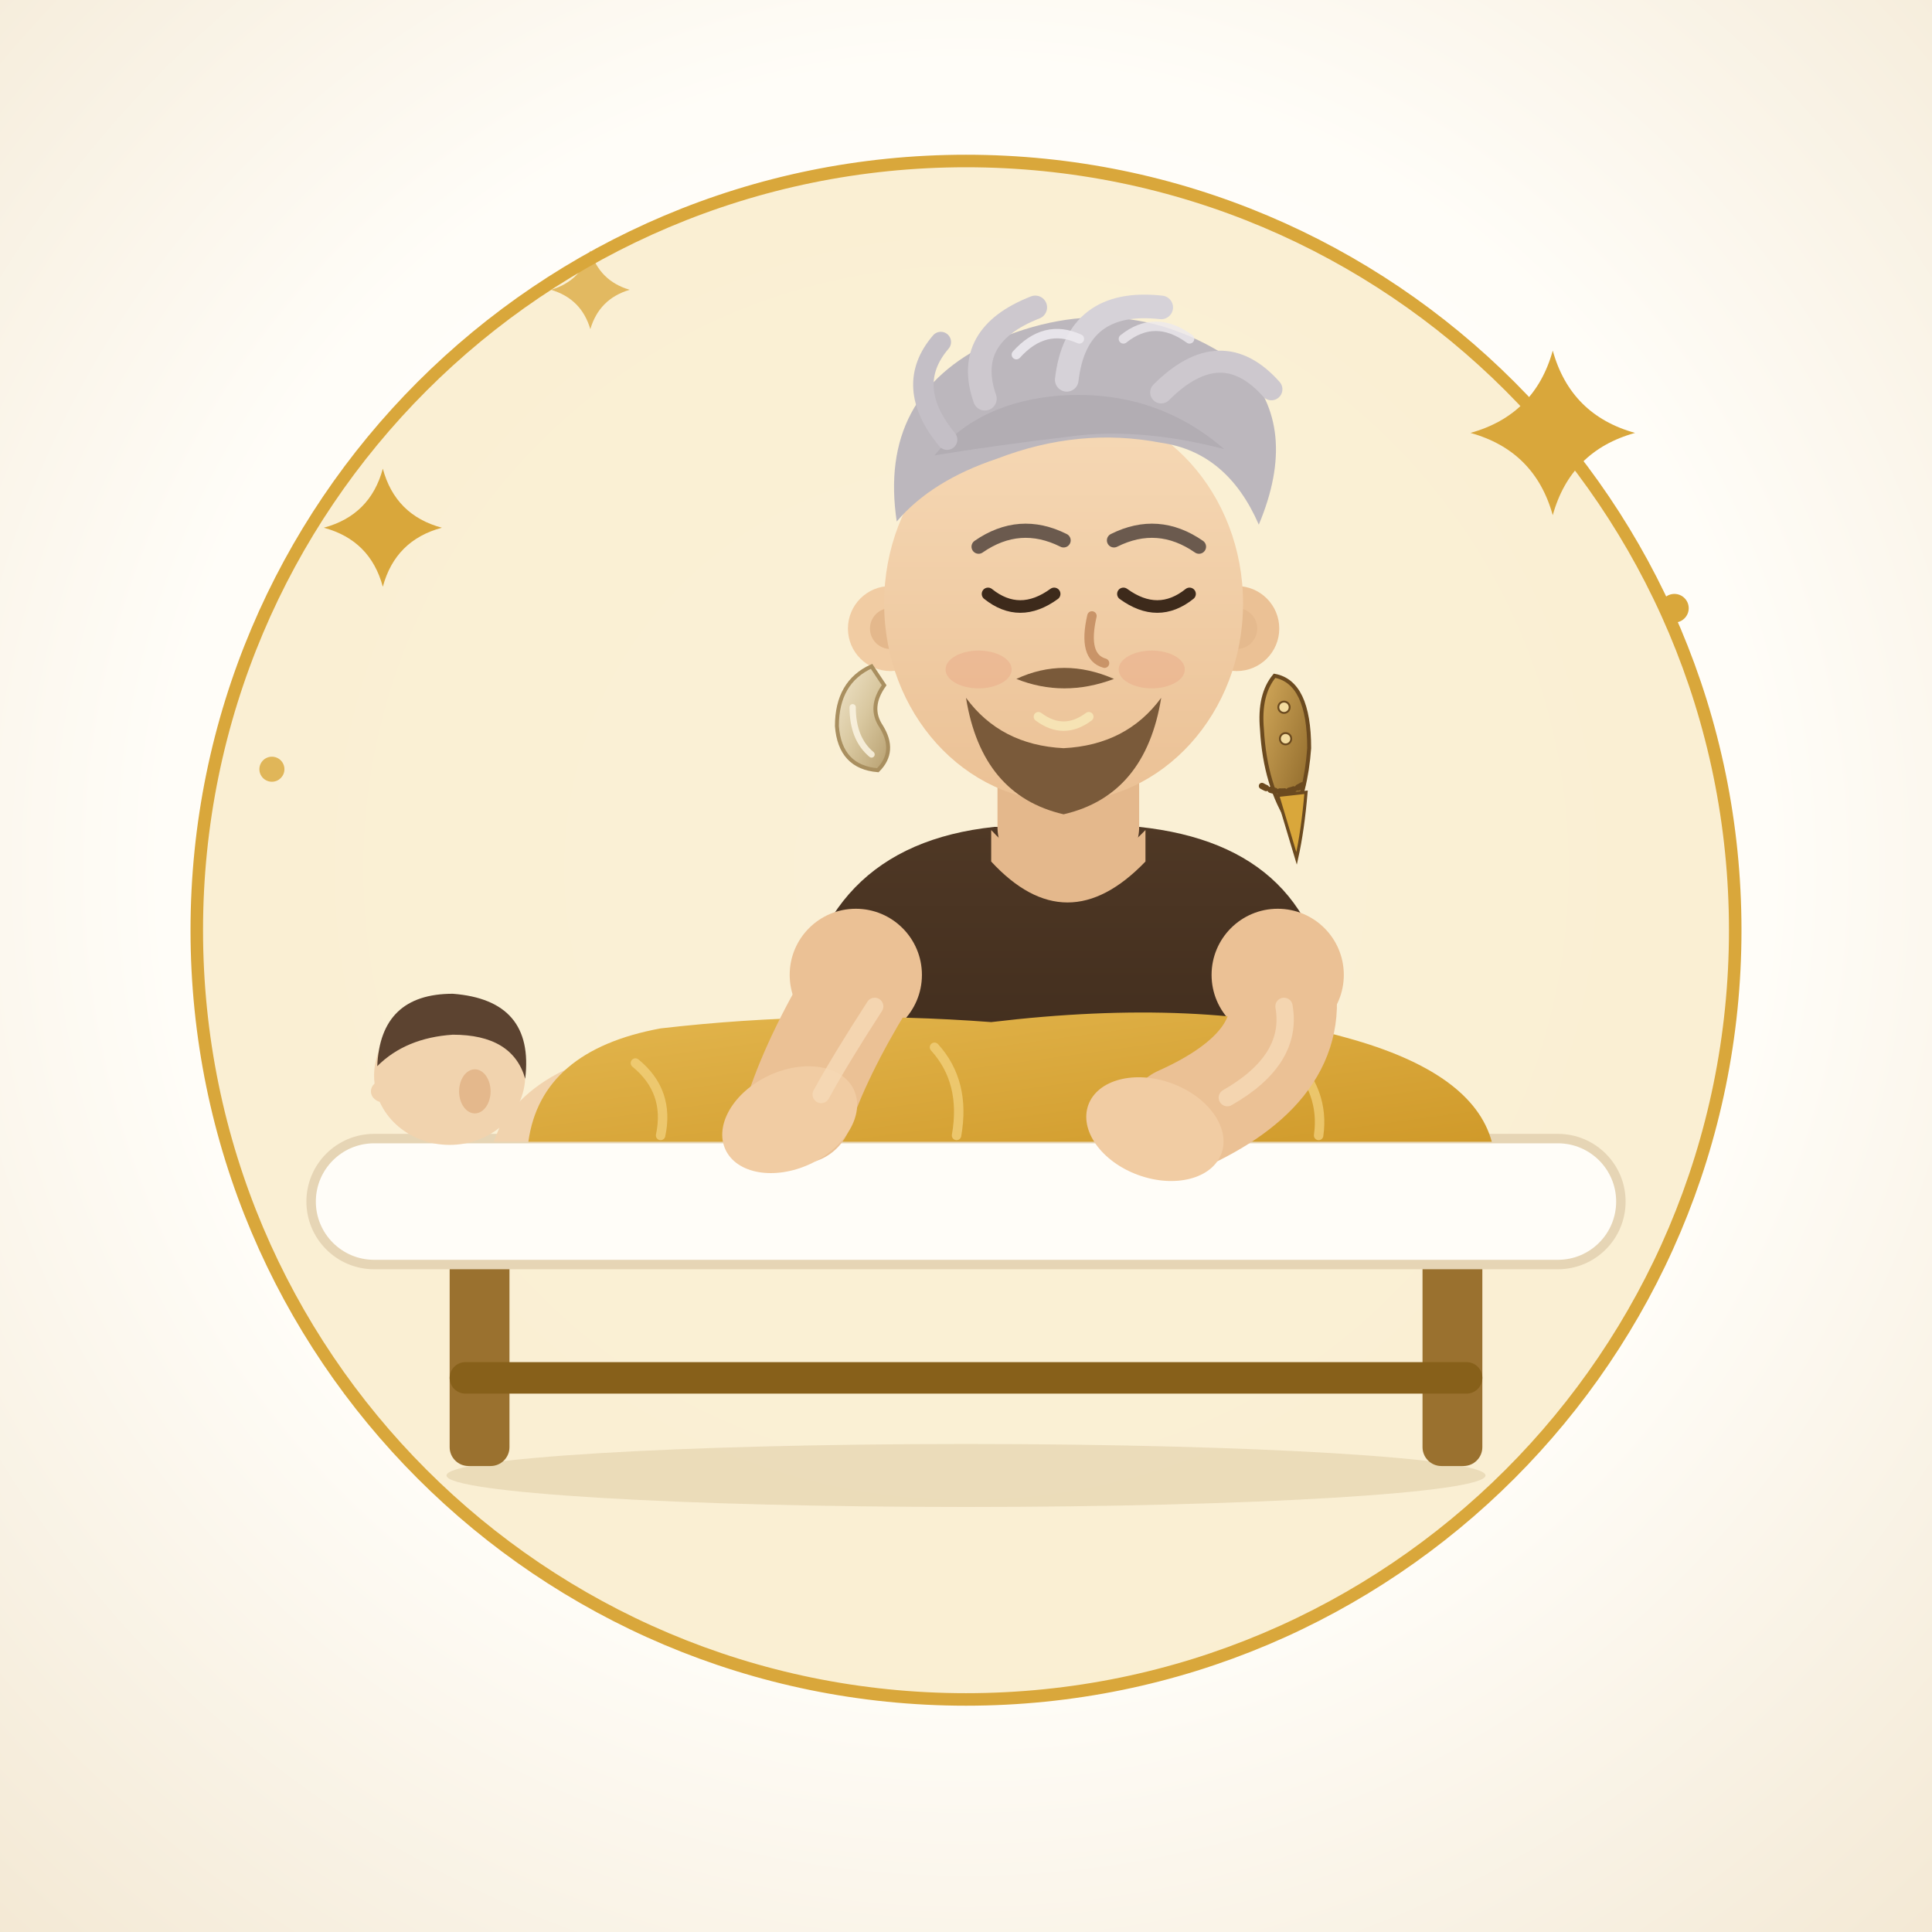
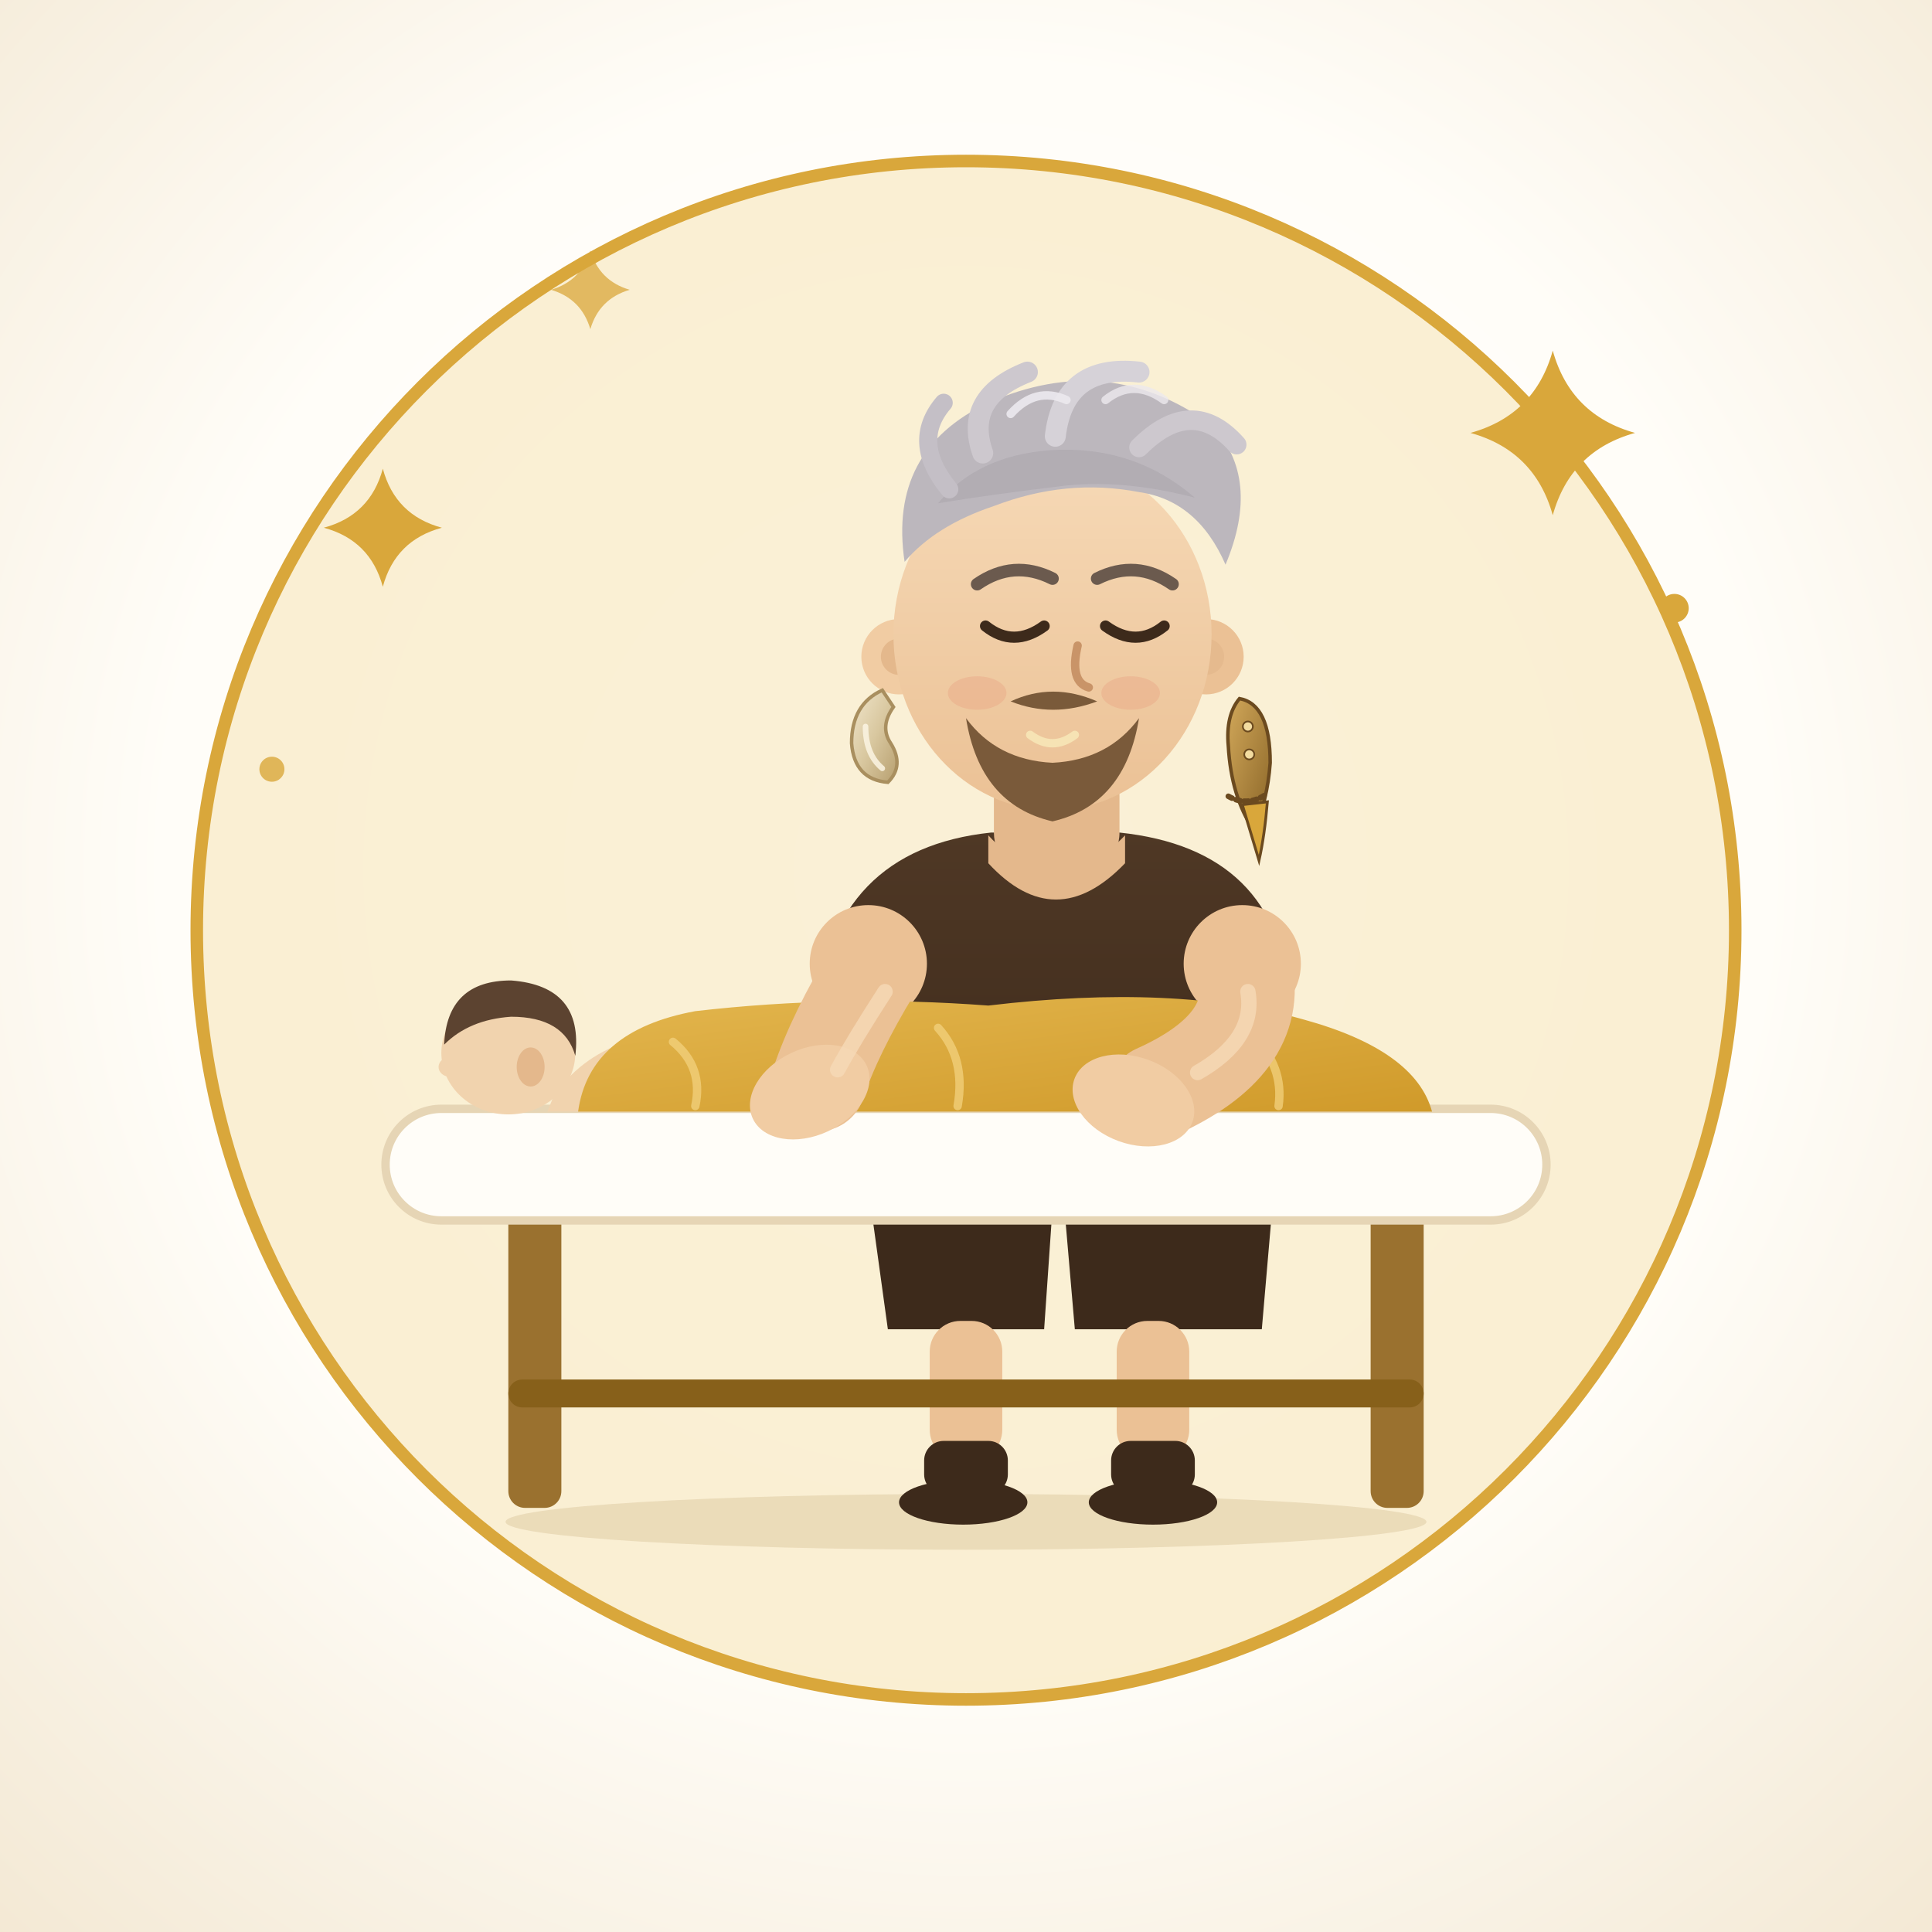
<svg xmlns="http://www.w3.org/2000/svg" viewBox="0 0 1080 1080" width="1080" height="1080">
  <defs>
    <radialGradient id="fond" cx="50%" cy="45%" r="75%">
      <stop offset="0" stop-color="#ffffff" />
      <stop offset=".55" stop-color="#fffdf8" />
      <stop offset="1" stop-color="#f3e8d3" />
    </radialGradient>
    <linearGradient id="peau" x1="0" y1="0" x2="0" y2="1">
      <stop offset="0" stop-color="#f6d9b6" />
      <stop offset="1" stop-color="#ebc195" />
    </linearGradient>
    <linearGradient id="serviette" x1="0" y1="0" x2="1" y2="1">
      <stop offset="0" stop-color="#e3b64e" />
      <stop offset="1" stop-color="#d09a2a" />
    </linearGradient>
    <linearGradient id="debardeur" x1="0" y1="0" x2="0" y2="1">
      <stop offset="0" stop-color="#4f3825" />
      <stop offset="1" stop-color="#3d2a1b" />
    </linearGradient>
    <linearGradient id="champagne" x1="0" y1="0" x2="1" y2="1">
      <stop offset="0" stop-color="#f1e6cc" />
      <stop offset=".5" stop-color="#d9c8a0" />
      <stop offset="1" stop-color="#b79f6f" />
    </linearGradient>
    <linearGradient id="bronze" x1="0" y1="0" x2="1" y2="1">
      <stop offset="0" stop-color="#d2a85a" />
      <stop offset="1" stop-color="#8a6527" />
    </linearGradient>
  </defs>
  <rect width="1080" height="1080" fill="url(#fond)" />
  <circle cx="540" cy="520" r="430" fill="#f6e3b4" opacity=".55" />
  <circle cx="540" cy="520" r="430" fill="none" stroke="#d9a73b" stroke-width="7" />
  <g fill="#d9a73b">
    <path d="M868 196 q10 36 46 46 q-36 10 -46 46 q-10 -36 -46 -46 q36 -10 46 -46z" />
    <path d="M214 262 q7 26 33 33 q-26 7 -33 33 q-7 -26 -33 -33 q26 -7 33 -33z" />
    <path d="M330 140 q5 17 22 22 q-17 5 -22 22 q-5 -17 -22 -22 q17 -5 22 -22z" opacity=".75" />
    <circle cx="936" cy="340" r="8" />
    <circle cx="152" cy="430" r="7" opacity=".8" />
  </g>
-   <g transform="translate(540 552) scale(.88) translate(-540 -552)">
-     <ellipse cx="540" cy="862" rx="330" ry="20" fill="#9a712f" opacity=".16" />
+   <g transform="translate(540 520) scale(.78) translate(-540 -520)">
+     <ellipse cx="540" cy="944" rx="330" ry="20" fill="#9a712f" opacity=".16" />
    <g>
-       <path d="M432 580 Q444 462 558 450 L650 450 Q764 462 772 570 L772 650 L432 650 Z" fill="url(#debardeur)" />
+       <path d="M432 580 Q444 462 558 450 L650 450 Q764 462 772 570 L772 700 L432 700 Z" fill="url(#debardeur)" />
      <circle cx="470" cy="544" r="42" fill="#ebc195" />
      <circle cx="738" cy="544" r="42" fill="#ebc195" />
      <rect x="560" y="392" width="90" height="90" rx="32" fill="#e4b88c" />
      <path d="M556 452 Q604 504 654 452 L654 472 Q604 524 556 472Z" fill="#e4b88c" />
      <circle cx="492" cy="324" r="27" fill="#f1cca3" />
      <circle cx="492" cy="324" r="13" fill="#e4b88c" />
      <circle cx="712" cy="324" r="27" fill="#ebc195" />
      <circle cx="712" cy="324" r="13" fill="#e4b88c" opacity=".8" />
      <ellipse cx="602" cy="308" rx="114" ry="126" fill="url(#peau)" />
      <path d="M496 256 Q484 176 556 142 Q642 104 716 158 Q752 196 726 258 Q706 212 664 206 Q612 196 560 216 Q518 230 496 256Z" fill="#bcb7bd" />
      <path d="M520 214 Q548 180 600 176 Q660 172 704 210 Q650 196 606 202 Q556 208 520 214Z" fill="#a9a4ab" opacity=".55" />
      <g fill="none" stroke-linecap="round">
        <path d="M552 178 Q538 138 584 120" stroke="#cdc8ce" stroke-width="15" />
        <path d="M604 166 Q610 114 664 120" stroke="#d6d2d8" stroke-width="15" />
        <path d="M664 174 Q702 136 734 172" stroke="#cdc8ce" stroke-width="14" />
        <path d="M528 204 Q500 170 524 142" stroke="#c4bfc6" stroke-width="13" />
        <path d="M572 150 Q590 130 612 140" stroke="#ece9ee" stroke-width="6" opacity=".9" />
        <path d="M640 140 Q660 124 682 140" stroke="#ece9ee" stroke-width="6" opacity=".8" />
      </g>
      <path d="M548 272 Q574 254 602 268" stroke="#6b5a4e" stroke-width="9" fill="none" stroke-linecap="round" />
      <path d="M634 268 Q662 254 688 272" stroke="#6b5a4e" stroke-width="9" fill="none" stroke-linecap="round" />
      <path d="M554 302 Q574 318 596 302" stroke="#3d2a1b" stroke-width="8" fill="none" stroke-linecap="round" />
      <path d="M640 302 Q662 318 682 302" stroke="#3d2a1b" stroke-width="8" fill="none" stroke-linecap="round" />
      <ellipse cx="548" cy="350" rx="21" ry="12" fill="#e9a283" opacity=".4" />
      <ellipse cx="658" cy="350" rx="21" ry="12" fill="#e9a283" opacity=".4" />
      <path d="M620 316 Q614 342 628 346" stroke="#c99468" stroke-width="6" fill="none" stroke-linecap="round" />
      <path d="M540 368 Q550 430 602 442 Q654 430 664 368 Q642 398 602 400 Q562 398 540 368Z" fill="#7a5a3a" />
      <path d="M572 356 Q602 342 634 356 Q602 368 572 356Z" fill="#7a5a3a" />
      <path d="M586 380 Q602 392 618 380" stroke="#f6e3b4" stroke-width="6" fill="none" stroke-linecap="round" />
      <g transform="translate(-4 2)">
        <path d="M484 346 Q462 356 462 384 Q464 410 488 412 Q500 400 490 384 Q482 372 492 358Z" fill="url(#champagne)" stroke="#a98f5f" stroke-width="2.5" />
        <path d="M472 372 Q472 392 484 402" stroke="#fbf5e3" stroke-width="4" fill="none" stroke-linecap="round" opacity=".85" />
      </g>
      <g transform="translate(14 4)">
        <path d="M722 350 Q744 354 744 396 Q742 424 732 444 Q716 420 714 384 Q712 362 722 350Z" fill="url(#bronze)" stroke="#6b4a1f" stroke-width="2.5" />
        <circle cx="728" cy="370" r="3.6" fill="#f3dca0" stroke="#6b4a1f" stroke-width="1.2" />
        <circle cx="729" cy="390" r="3.6" fill="#f3dca0" stroke="#6b4a1f" stroke-width="1.2" />
        <path d="M714 420 Q728 428 742 418" stroke="#6b4a1f" stroke-width="4" fill="none" stroke-linecap="round" stroke-dasharray="3 3" />
        <path d="M724 426 Q730 446 736 466 Q740 448 742 424Z" fill="#d9a73b" stroke="#6b4a1f" stroke-width="2" />
      </g>
    </g>
-     <rect x="212" y="716" width="38" height="140" rx="12" fill="#9a712f" />
-     <rect x="830" y="716" width="38" height="140" rx="12" fill="#9a712f" />
-     <rect x="212" y="790" width="656" height="20" rx="10" fill="#87601a" />
+     <g>
+       <path d="M468 690 L604 690 L596 806 L484 806 Z" fill="#3d2a1b" />
+       <path d="M608 690 L762 690 L752 806 L618 806 Z" fill="#3d2a1b" />
+       <rect x="514" y="800" width="52" height="100" rx="22" fill="#ebc195" />
+       <rect x="648" y="800" width="52" height="100" rx="22" fill="#ebc195" />
+       <rect x="510" y="886" width="60" height="38" rx="14" fill="#3d2a1b" />
+       <rect x="644" y="886" width="60" height="38" rx="14" fill="#3d2a1b" />
+       <ellipse cx="538" cy="930" rx="46" ry="16" fill="#3d2a1b" />
+       <ellipse cx="674" cy="930" rx="46" ry="16" fill="#3d2a1b" />
+     </g>
+     <rect x="212" y="716" width="38" height="218" rx="12" fill="#9a712f" />
+     <rect x="830" y="716" width="38" height="218" rx="12" fill="#9a712f" />
+     <rect x="212" y="842" width="656" height="20" rx="10" fill="#87601a" />
    <rect x="124" y="648" width="832" height="80" rx="40" fill="#fffdf8" stroke="#e6d5b5" stroke-width="6" />
    <g>
      <path d="M244 640 Q262 612 296 600 L304 650 L240 650Z" fill="#f1d3ae" />
      <ellipse cx="212" cy="608" rx="48" ry="44" fill="#f1d3ae" />
      <path d="M166 602 Q168 556 214 556 Q266 560 260 610 Q252 582 214 582 Q184 584 166 602Z" fill="#5c4330" />
      <ellipse cx="228" cy="618" rx="10" ry="14" fill="#e4b88c" />
      <ellipse cx="170" cy="618" rx="8" ry="7" fill="#f1d3ae" />
      <path d="M262 650 Q270 592 346 578 Q450 566 556 574 Q690 558 782 584 Q862 606 874 650 Z" fill="url(#serviette)" />
      <g fill="none" stroke="#f3d27e" stroke-linecap="round" stroke-width="6" opacity=".75">
        <path d="M330 600 Q352 618 346 646" />
        <path d="M520 590 Q540 612 534 646" />
        <path d="M746 596 Q768 618 764 646" />
      </g>
    </g>
    <g stroke-linecap="round" fill="none">
      <path d="M474 548 Q446 594 434 630" stroke="#ebc195" stroke-width="68" />
      <path d="M740 548 Q752 602 676 636" stroke="#ebc195" stroke-width="68" />
    </g>
    <ellipse cx="428" cy="636" rx="45" ry="31" transform="rotate(-25 428 636)" fill="#f1cca3" />
    <ellipse cx="660" cy="642" rx="45" ry="31" transform="rotate(20 660 642)" fill="#f1cca3" />
    <path d="M482 564 Q460 598 448 620" stroke="#f6d9b6" stroke-width="11" fill="none" stroke-linecap="round" opacity=".8" />
    <path d="M742 564 Q748 598 706 622" stroke="#f6d9b6" stroke-width="11" fill="none" stroke-linecap="round" opacity=".8" />
  </g>
</svg>
